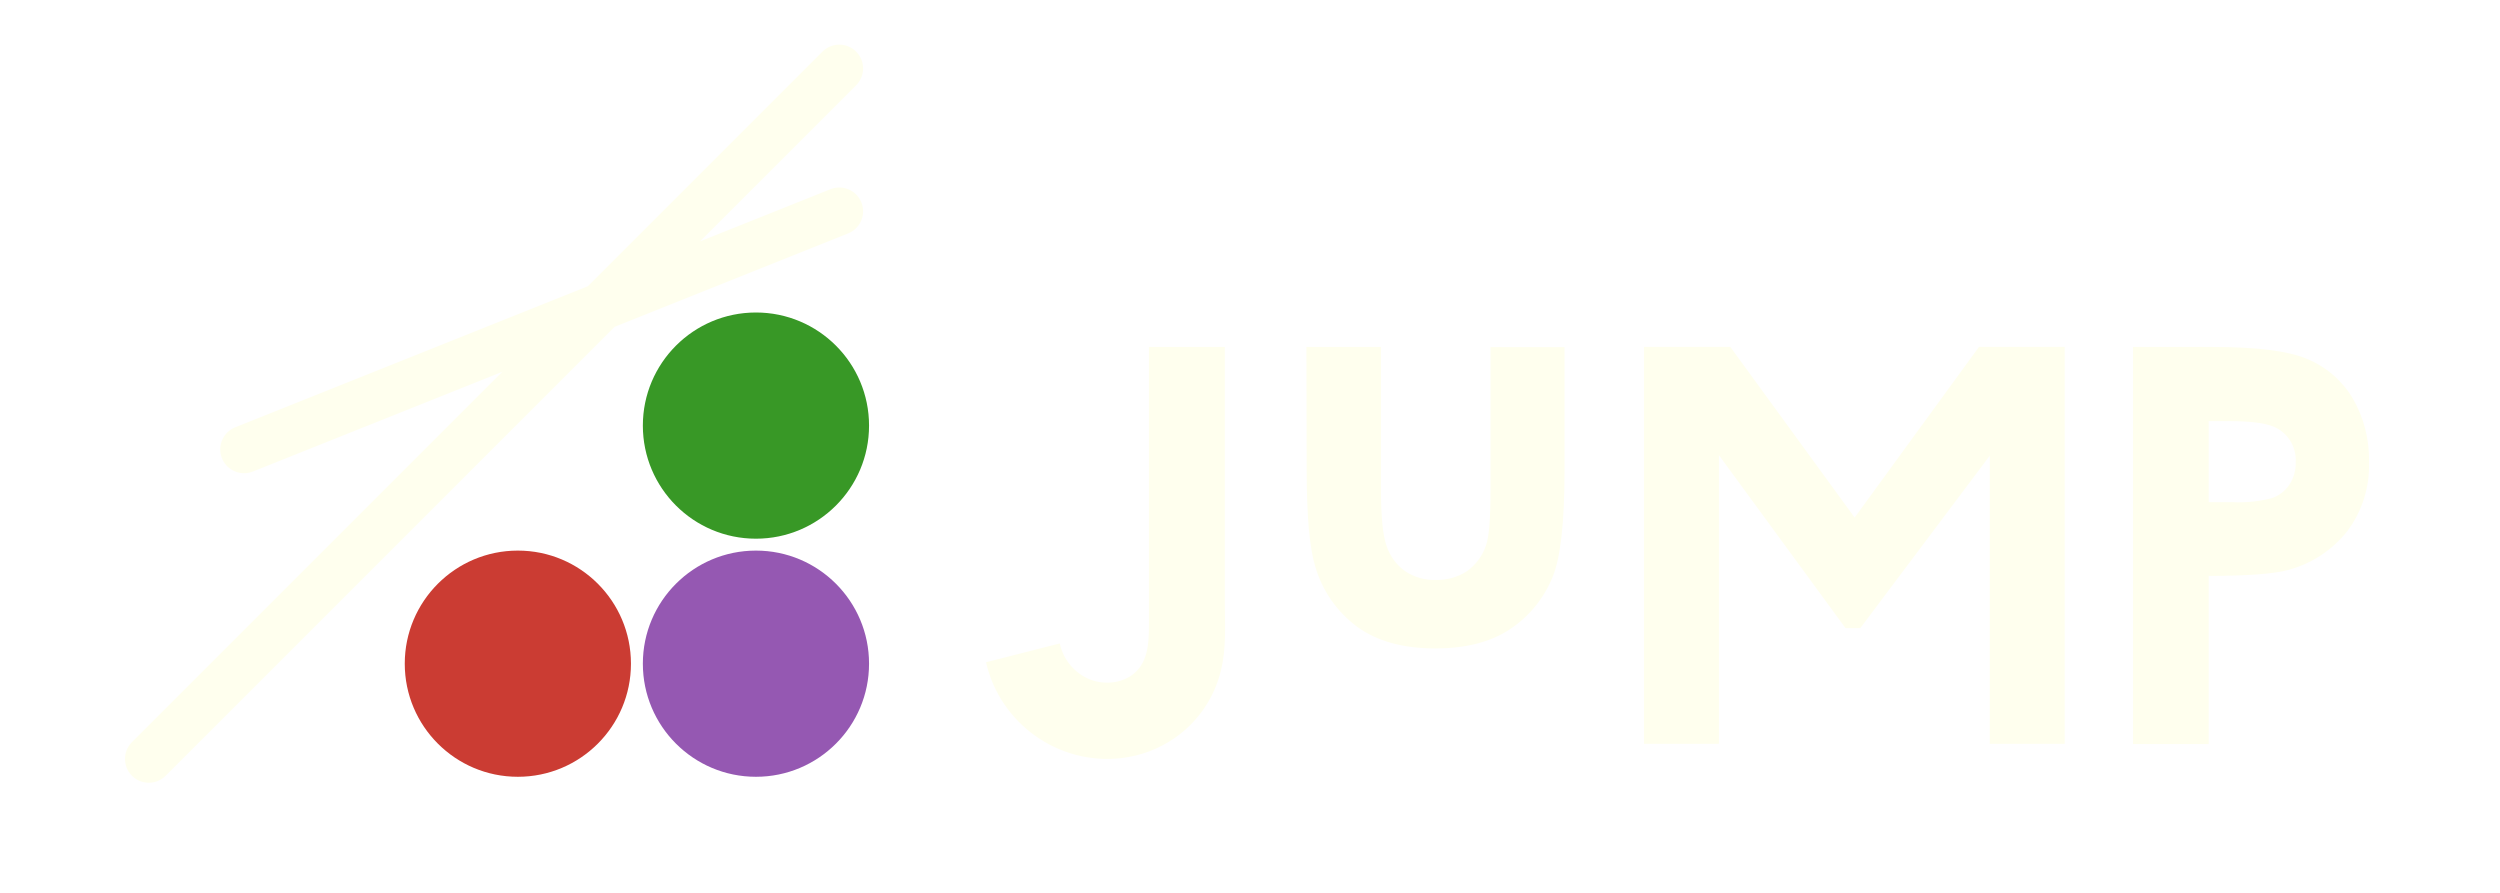
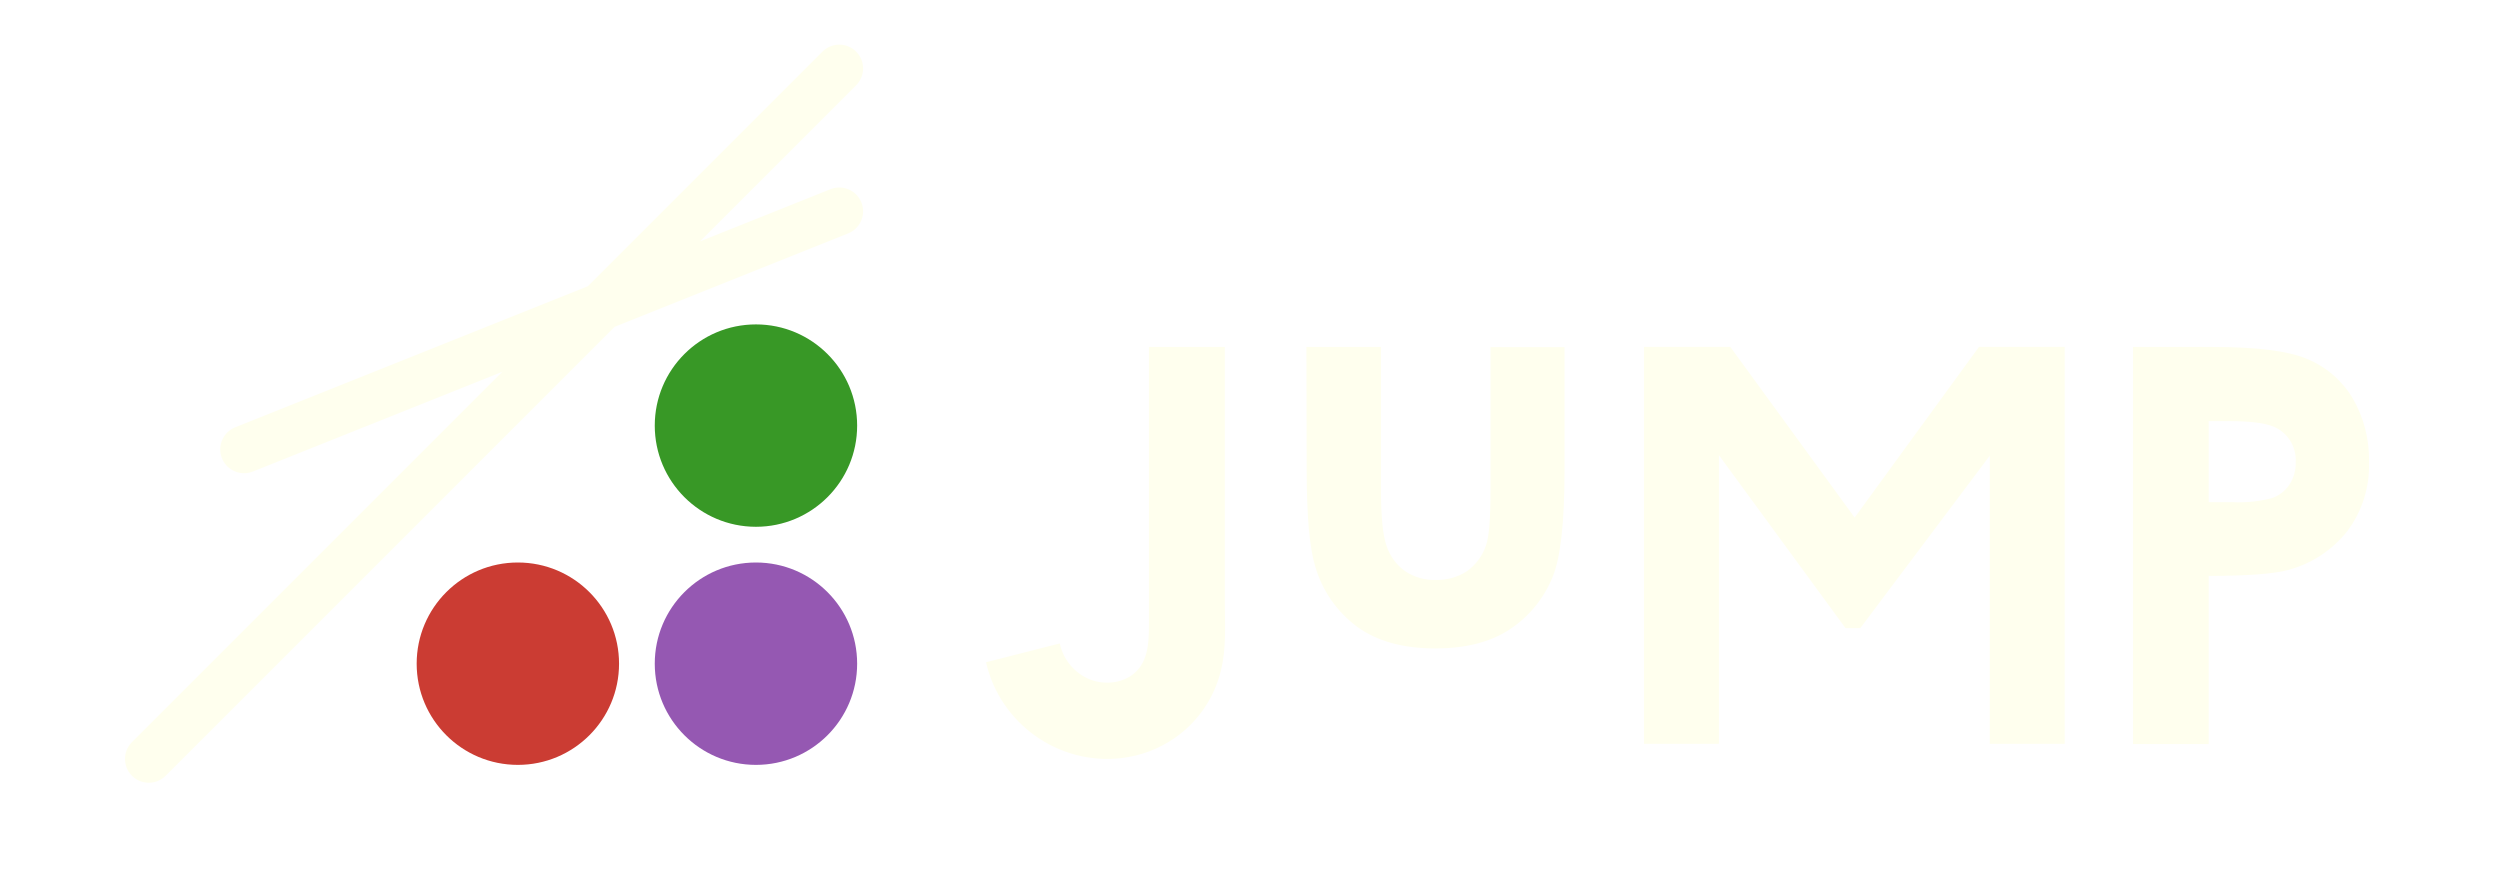
- <svg xmlns="http://www.w3.org/2000/svg" viewBox="0 0 420 150">
+ <svg xmlns="http://www.w3.org/2000/svg" width="560" height="200" viewBox="0 0 420 150">
  <path d="M41 75.5l100-40M25 127.5l116-116" fill="none" stroke-width="8" stroke-linecap="round" stroke="#ffe" stroke-miterlimit="10" />
-   <path d="M106 111.5c0 10.492-8.508 19-19 19s-19-8.508-19-19 8.508-19 19-19 19 8.508 19 19" fill="#cb3c33" />
-   <path d="M146 71.5c0 10.492-8.508 19-19 19s-19-8.508-19-19 8.508-19 19-19 19 8.508 19 19" fill="#389826" />
-   <path d="M146 111.5c0 10.492-8.508 19-19 19s-19-8.508-19-19 8.508-19 19-19 19 8.508 19 19" fill="#9558b2" />
+   <path d="M104 111.5c0 9.39-7.61 17-17 17s-17-7.61-17-17 7.61-17 17-17 17 7.61 17 17" fill="#cb3c33" />
+   <path d="M144 71.5c0 9.39-7.61 17-17 17s-17-7.61-17-17 7.61-17 17-17 17 7.61 17 17" fill="#389826" />
+   <path d="M144 111.5c0 9.39-7.61 17-17 17s-17-7.61-17-17 7.61-17 17-17 17 7.61 17 17" fill="#9558b2" />
  <path d="M193.02 58.29h12.75v42.827c0 3.863.289 7.711-.653 11.5a19.252 19.252 0 01-7.719 11.332 19.73 19.73 0 01-9.07 3.418c-10.504 1.188-20.332-5.797-22.672-16.11l12.383-3.16a8.446 8.446 0 005.168 6.09c1.172.438 2.43.59 3.672.454a7.093 7.093 0 003.2-1.16c2.769-1.93 2.94-5.34 2.94-8.34zm26.457 0h12.52v23.808c0 4.613.312 7.84.952 9.632a8.445 8.445 0 003.059 4.188 8.742 8.742 0 005.199 1.512 9.192 9.192 0 005.242-1.47 8.685 8.685 0 003.2-4.343c.507-1.418.757-4.457.757-9.117V58.32h12.434v20.918c0 8.61-.692 14.52-2 17.692a19.188 19.188 0 01-7.344 8.898c-3.238 2.074-7.351 3.11-12.34 3.11-5.418 0-9.793-1.204-13.129-3.618a19.272 19.272 0 01-7.058-10.12c-.942-3-1.45-8.442-1.45-16.321zm114.8 66.67h12.59V58.278H332.47l-20.89 28.672-20.892-28.672h-14.5v66.684h12.59V76.469l21.27 29.058h2.48l21.75-28.968zm24.07-66.67h13.462c7.332 0 12.586.667 15.757 2a16.027 16.027 0 017.633 6.538 20.247 20.247 0 012.79 10.8 18.249 18.249 0 01-3.65 11.61 18.818 18.818 0 01-9.91 6.512c-2.44.664-6.898 1-13.37 1v28.258h-12.711zm12.712 26.077h4c2.23.106 4.464-.12 6.628-.68a5.817 5.817 0 002.922-2.25 6.542 6.542 0 001.07-3.789 6.109 6.109 0 00-3-5.62c-1.421-.868-4.113-1.278-8.05-1.278h-3.57zm0 0" fill="#ffe" />
</svg>
